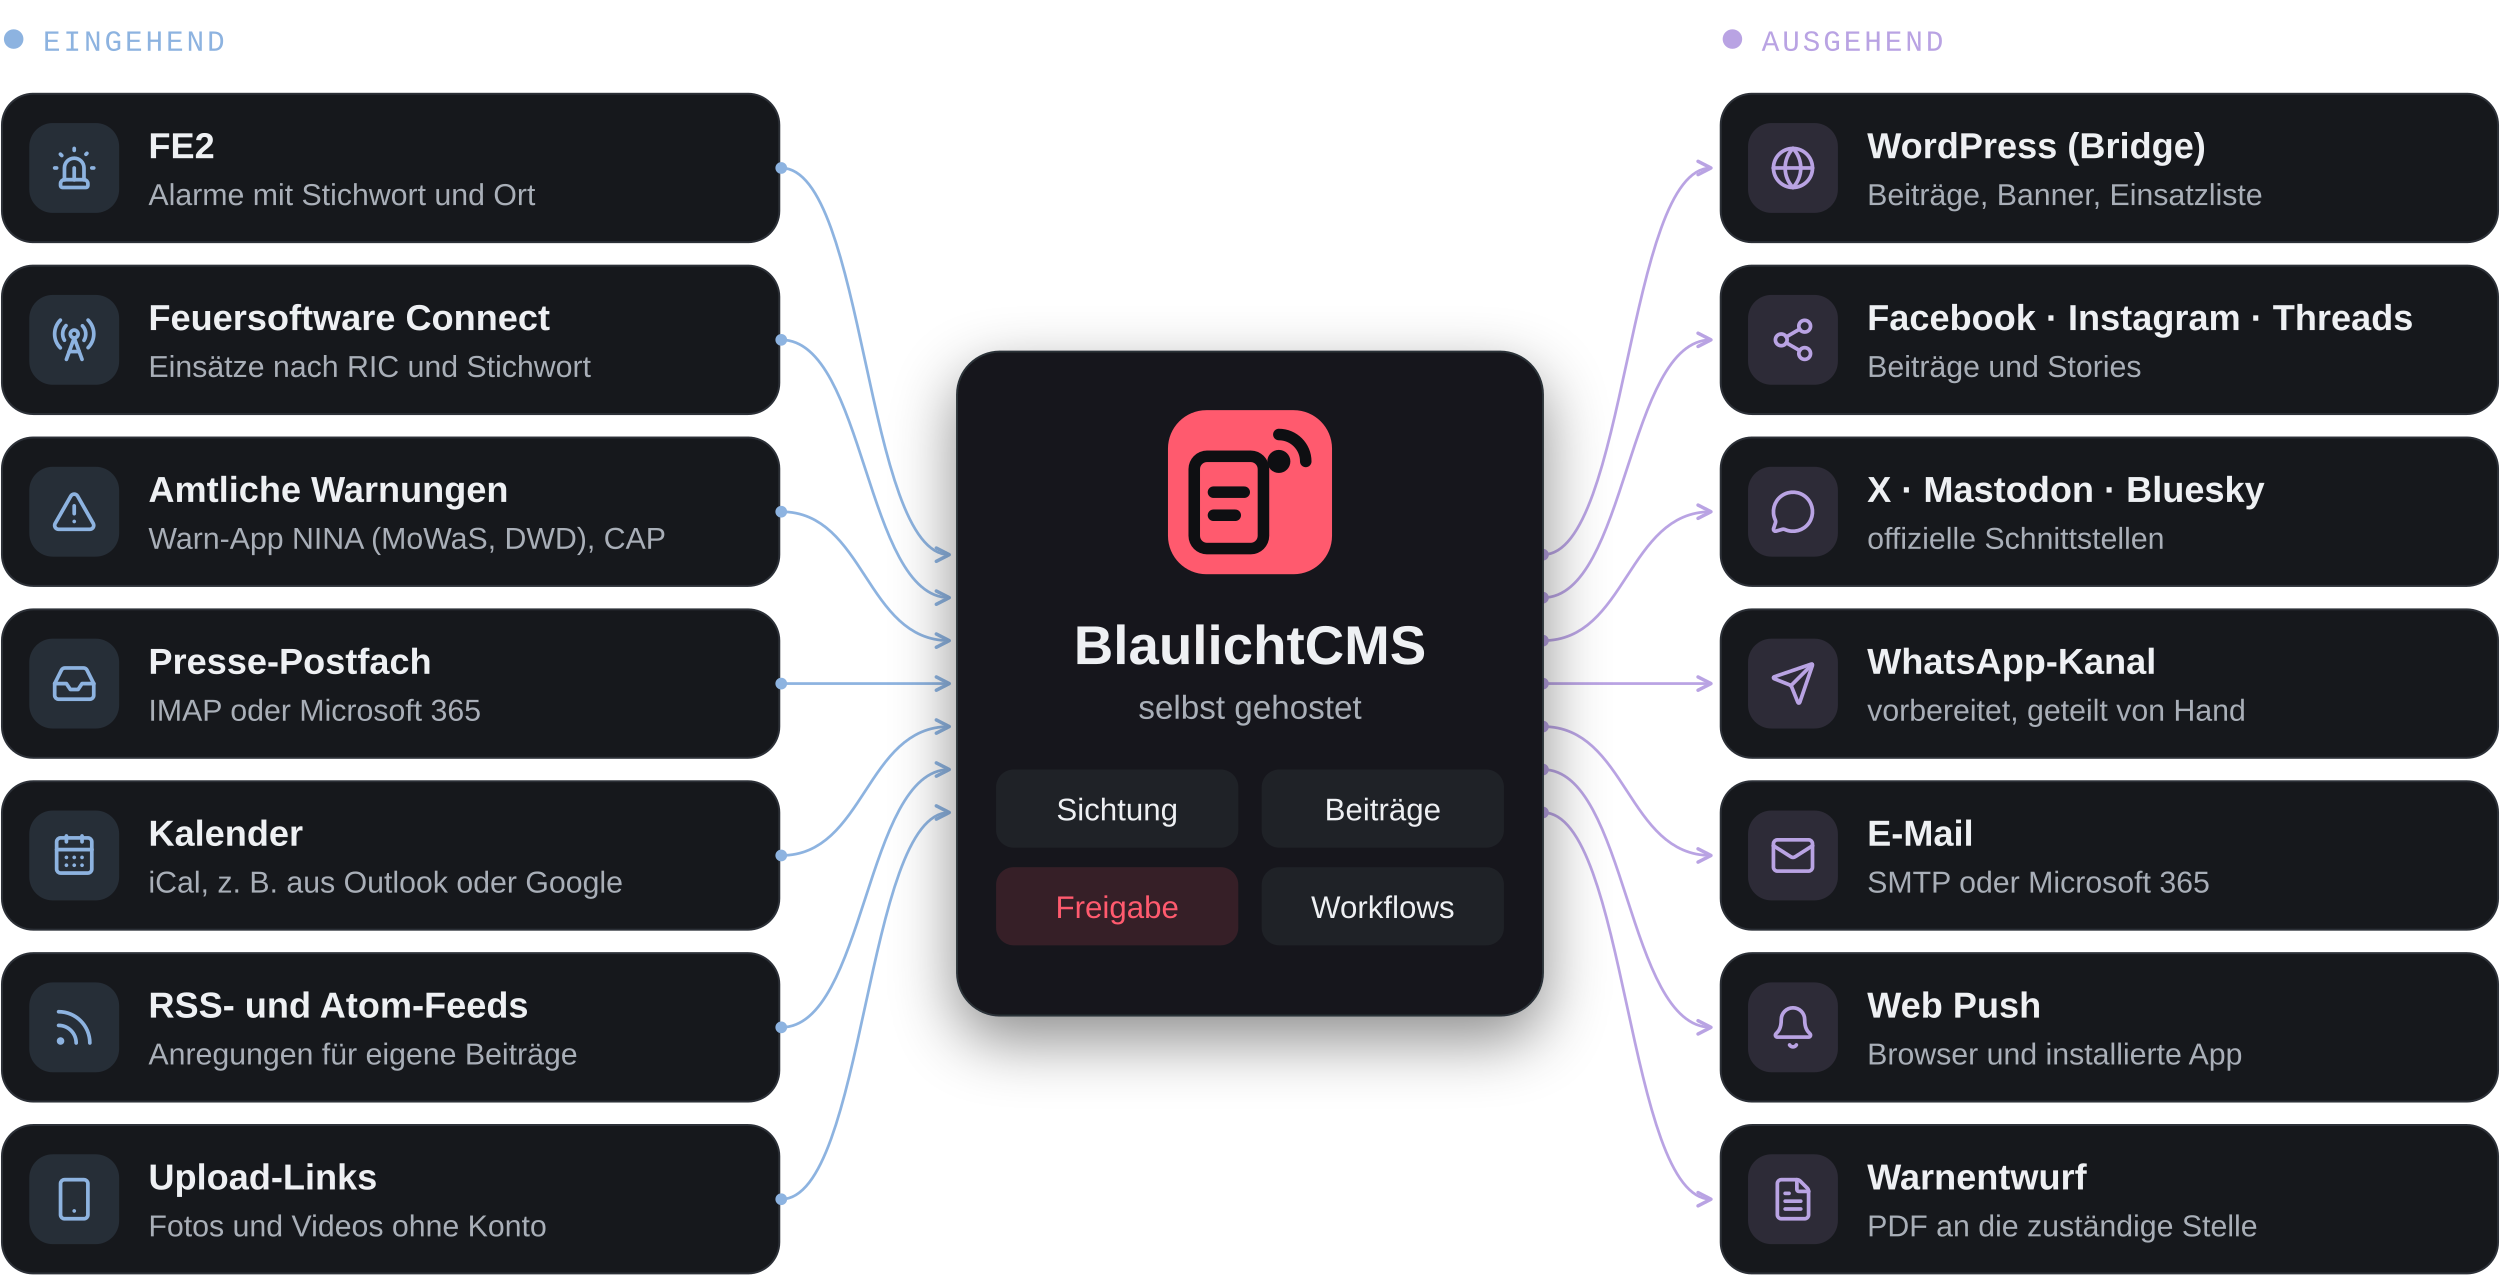
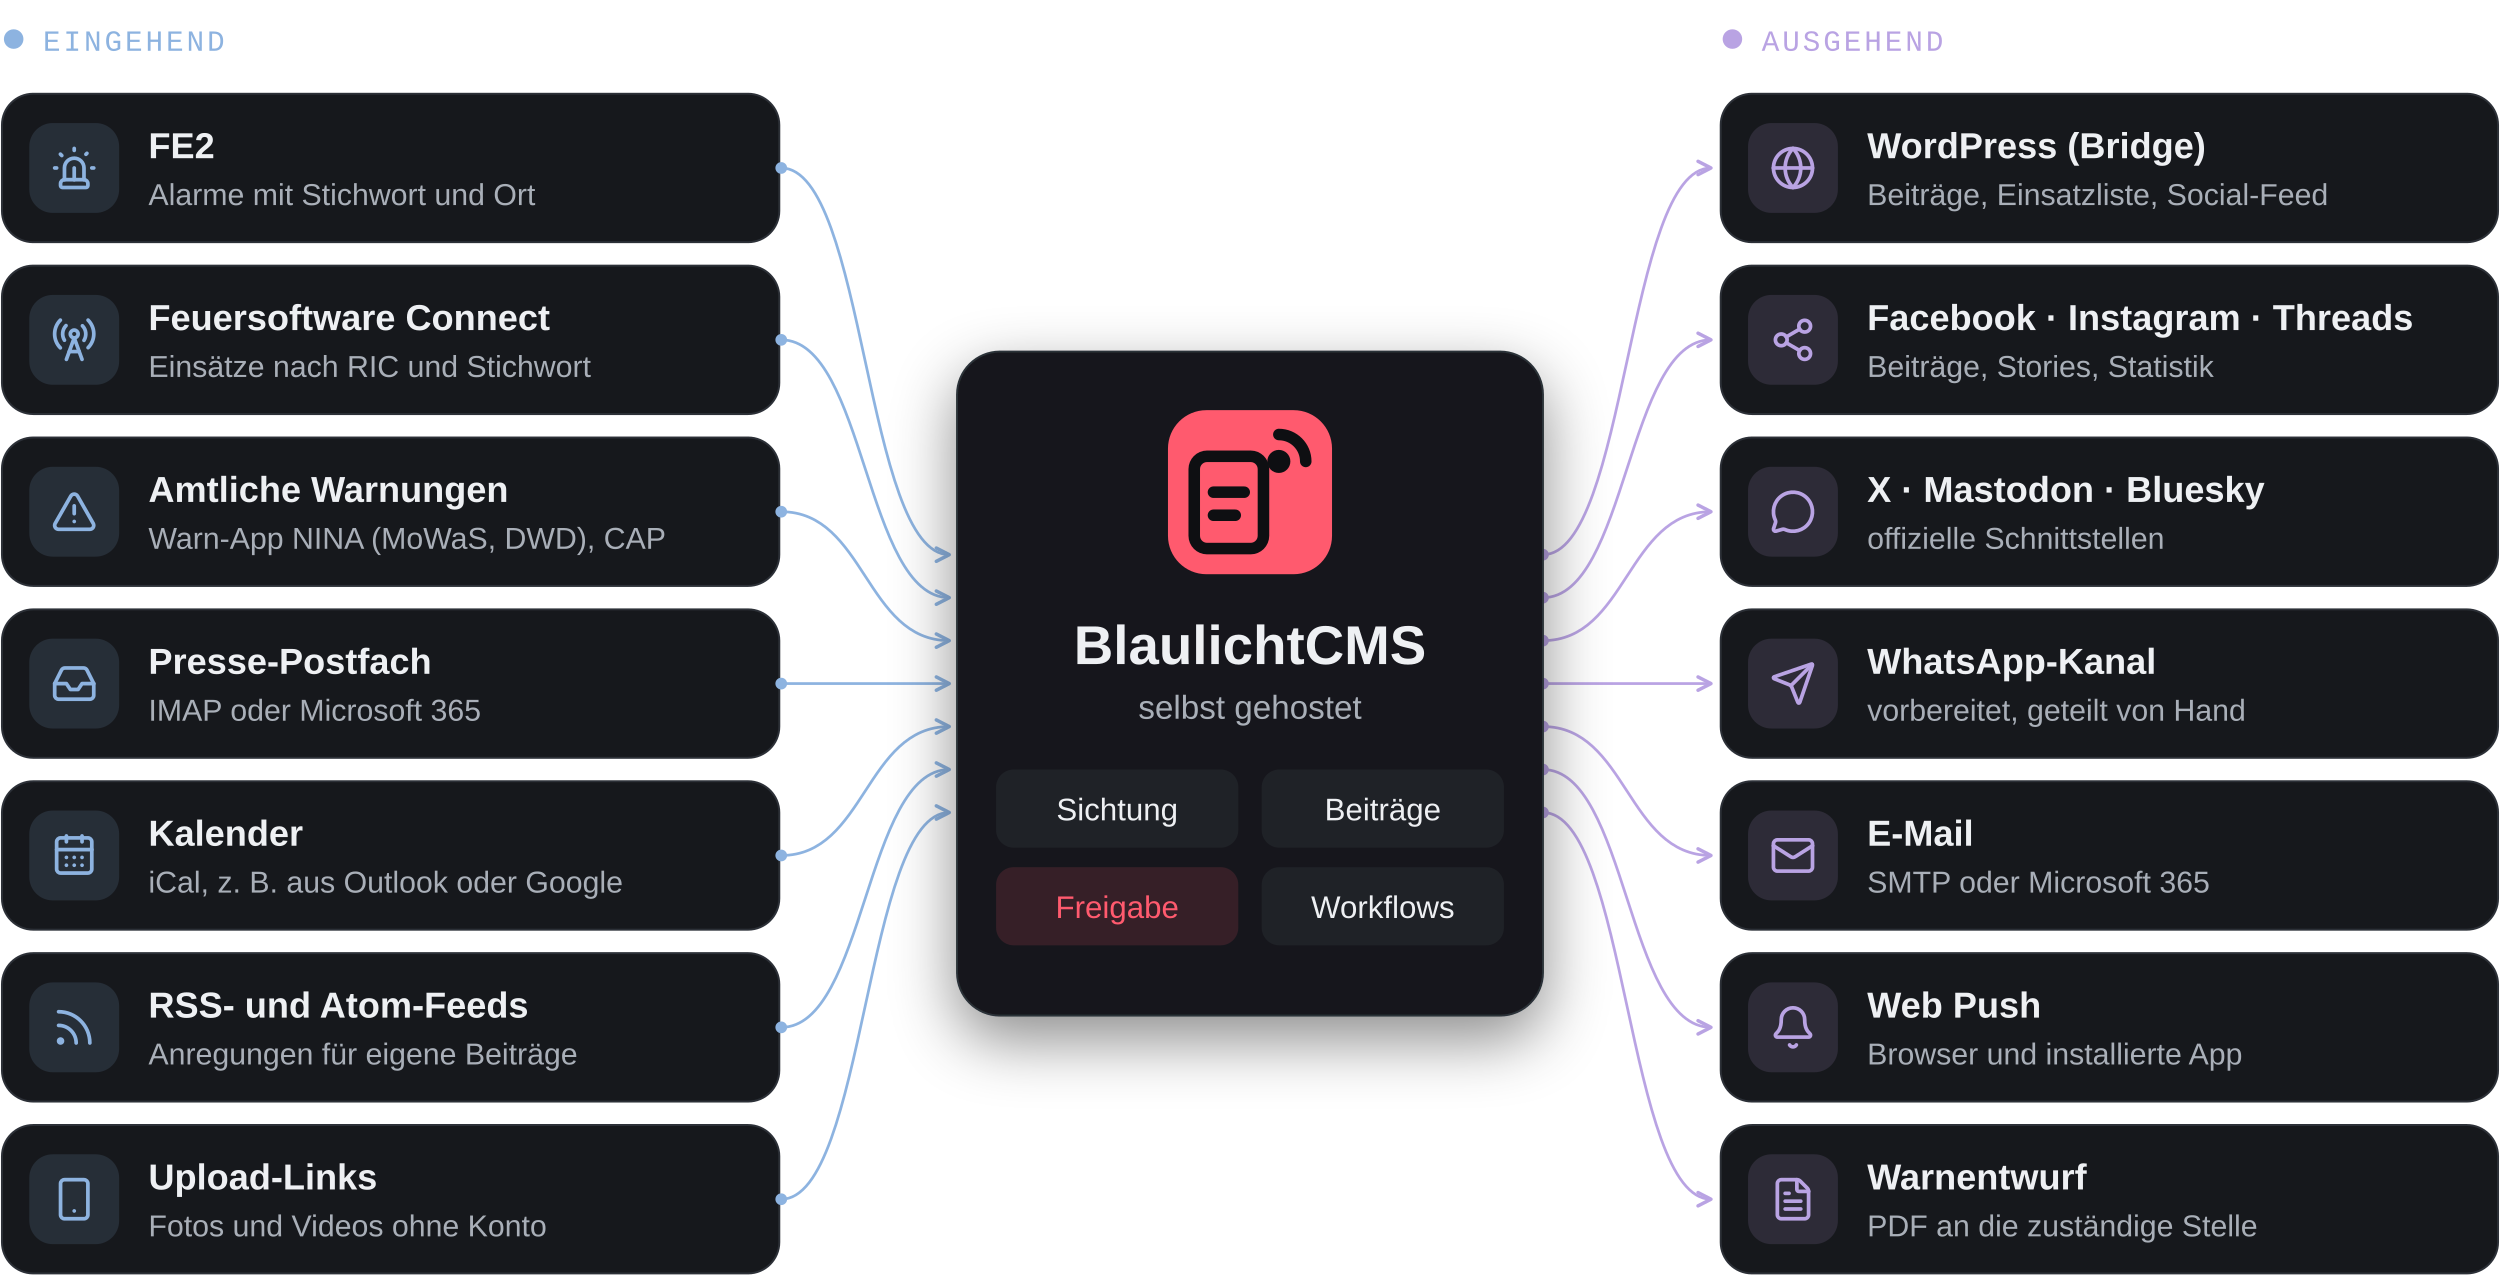
<svg xmlns="http://www.w3.org/2000/svg" width="1280" height="654" viewBox="0 0 1280 654" role="img" aria-label="Schnittstellen: eingehend FE2, Feuersoftware, Warnungen, Postfach, Kalender, Feeds, Uploads – ausgehend WordPress, soziale Netzwerke, E-Mail, Push, Warnentwurf">
  <style>text{font-family:'IBM Plex Sans','Segoe UI',system-ui,-apple-system,'Helvetica Neue',Arial,sans-serif}.m{font-family:'IBM Plex Mono',ui-monospace,'SFMono-Regular',Consolas,'Liberation Mono',monospace}</style>
  <defs>
    <marker id="ah" viewBox="0 0 10 10" refX="8.6" refY="5" markerWidth="10" markerHeight="10" markerUnits="userSpaceOnUse" orient="auto">
      <path d="M2 1.6L8.6 5L2 8.4" fill="none" stroke="#4A505A" stroke-width="1.8" stroke-linecap="round" stroke-linejoin="round" />
    </marker>
    <marker id="ahIn" viewBox="0 0 10 10" refX="8.6" refY="5" markerWidth="10" markerHeight="10" markerUnits="userSpaceOnUse" orient="auto">
      <path d="M2 1.6L8.6 5L2 8.4" fill="none" stroke="#8DB3E0" stroke-width="1.8" stroke-linecap="round" stroke-linejoin="round" />
    </marker>
    <marker id="ahOut" viewBox="0 0 10 10" refX="8.6" refY="5" markerWidth="10" markerHeight="10" markerUnits="userSpaceOnUse" orient="auto">
      <path d="M2 1.6L8.6 5L2 8.4" fill="none" stroke="#B9A3E3" stroke-width="1.8" stroke-linecap="round" stroke-linejoin="round" />
    </marker>
    <marker id="ahAcc" viewBox="0 0 10 10" refX="8.6" refY="5" markerWidth="10" markerHeight="10" markerUnits="userSpaceOnUse" orient="auto">
      <path d="M2 1.6L8.6 5L2 8.4" fill="none" stroke="#FF5A6E" stroke-width="1.8" stroke-linecap="round" stroke-linejoin="round" />
    </marker>
    <filter id="sh" x="-30%" y="-30%" width="160%" height="180%">
      <feDropShadow dx="0" dy="12" stdDeviation="16" flood-color="rgba(0,0,0,.45)" flood-opacity="1" />
    </filter>
  </defs>
  <circle cx="7" cy="20" r="5" fill="#8DB3E0" />
  <text x="22" y="26" font-size="15" font-weight="500" fill="#8DB3E0" class="m" letter-spacing="1.5">EINGEHEND</text>
  <circle cx="887" cy="20" r="5" fill="#B9A3E3" />
  <text x="902" y="26" font-size="15" font-weight="500" fill="#B9A3E3" class="m" letter-spacing="1.5">AUSGEHEND</text>
  <rect x="1" y="48" width="398" height="76" rx="16" fill="#16181C" stroke="#2C3037" stroke-width="1" />
  <rect x="15" y="63" width="46" height="46" rx="12" fill="rgba(141,179,224,.14)" />
  <g transform="translate(26 74) scale(1)" fill="none" stroke="#8DB3E0" stroke-width="1.900" stroke-linecap="round" stroke-linejoin="round">
    <path d="M7 18v-6a5 5 0 1 1 10 0v6" />
    <path d="M5 21a1 1 0 0 0 1 1h12a1 1 0 0 0 1-1v-1a2 2 0 0 0-2-2H7a2 2 0 0 0-2 2z" />
    <path d="M21 12h1" />
    <path d="M18.5 4.5 18 5" />
    <path d="M2 12h1" />
    <path d="M12 2v1" />
    <path d="m4.929 4.929.707.707" />
    <path d="M12 12v6" />
  </g>
  <text x="76" y="81" font-size="18.5" font-weight="600" fill="#EEF0F3">FE2</text>
  <text x="76" y="105" font-size="15.5" fill="#A9AFB8">Alarme mit Stichwort und Ort</text>
  <circle cx="400" cy="86" r="3" fill="#8DB3E0" />
  <path d="M400 86C443 86 443 284 486 284" fill="none" stroke="#8DB3E0" stroke-width="1.4" marker-end="url(#ahIn)" />
  <rect x="1" y="136" width="398" height="76" rx="16" fill="#16181C" stroke="#2C3037" stroke-width="1" />
  <rect x="15" y="151" width="46" height="46" rx="12" fill="rgba(141,179,224,.14)" />
  <g transform="translate(26 162) scale(1)" fill="none" stroke="#8DB3E0" stroke-width="1.900" stroke-linecap="round" stroke-linejoin="round">
    <path d="M4.9 16.1C1 12.2 1 5.8 4.9 1.9" />
    <path d="M7.8 4.7a6.14 6.14 0 0 0-.8 7.5" />
    <circle cx="12" cy="9" r="2" />
    <path d="M16.2 4.8c2 2 2.26 5.11.8 7.47" />
    <path d="M19.1 1.9a9.96 9.96 0 0 1 0 14.1" />
    <path d="M9.5 18h5" />
    <path d="m8 22 4-11 4 11" />
  </g>
  <text x="76" y="169" font-size="18.5" font-weight="600" fill="#EEF0F3">Feuersoftware Connect</text>
  <text x="76" y="193" font-size="15.5" fill="#A9AFB8">Einsätze nach RIC und Stichwort</text>
  <circle cx="400" cy="174" r="3" fill="#8DB3E0" />
  <path d="M400 174C443 174 443 306 486 306" fill="none" stroke="#8DB3E0" stroke-width="1.4" marker-end="url(#ahIn)" />
  <rect x="1" y="224" width="398" height="76" rx="16" fill="#16181C" stroke="#2C3037" stroke-width="1" />
  <rect x="15" y="239" width="46" height="46" rx="12" fill="rgba(141,179,224,.14)" />
  <g transform="translate(26 250) scale(1)" fill="none" stroke="#8DB3E0" stroke-width="1.900" stroke-linecap="round" stroke-linejoin="round">
    <path d="m21.73 18-8-14a2 2 0 0 0-3.48 0l-8 14A2 2 0 0 0 4 21h16a2 2 0 0 0 1.73-3" />
    <path d="M12 9v4" />
    <path d="M12 17h.01" />
  </g>
  <text x="76" y="257" font-size="18.5" font-weight="600" fill="#EEF0F3">Amtliche Warnungen</text>
  <text x="76" y="281" font-size="15.5" fill="#A9AFB8">Warn-App NINA (MoWaS, DWD), CAP</text>
  <circle cx="400" cy="262" r="3" fill="#8DB3E0" />
  <path d="M400 262C443 262 443 328 486 328" fill="none" stroke="#8DB3E0" stroke-width="1.4" marker-end="url(#ahIn)" />
  <rect x="1" y="312" width="398" height="76" rx="16" fill="#16181C" stroke="#2C3037" stroke-width="1" />
  <rect x="15" y="327" width="46" height="46" rx="12" fill="rgba(141,179,224,.14)" />
  <g transform="translate(26 338) scale(1)" fill="none" stroke="#8DB3E0" stroke-width="1.900" stroke-linecap="round" stroke-linejoin="round">
    <polyline points="22 12 16 12 14 15 10 15 8 12 2 12" />
    <path d="M5.45 5.11 2 12v6a2 2 0 0 0 2 2h16a2 2 0 0 0 2-2v-6l-3.45-6.89A2 2 0 0 0 16.76 4H7.24a2 2 0 0 0-1.79 1.11z" />
  </g>
  <text x="76" y="345" font-size="18.5" font-weight="600" fill="#EEF0F3">Presse-Postfach</text>
  <text x="76" y="369" font-size="15.5" fill="#A9AFB8">IMAP oder Microsoft 365</text>
  <circle cx="400" cy="350" r="3" fill="#8DB3E0" />
  <path d="M400 350C443 350 443 350 486 350" fill="none" stroke="#8DB3E0" stroke-width="1.4" marker-end="url(#ahIn)" />
  <rect x="1" y="400" width="398" height="76" rx="16" fill="#16181C" stroke="#2C3037" stroke-width="1" />
  <rect x="15" y="415" width="46" height="46" rx="12" fill="rgba(141,179,224,.14)" />
  <g transform="translate(26 426) scale(1)" fill="none" stroke="#8DB3E0" stroke-width="1.900" stroke-linecap="round" stroke-linejoin="round">
    <path d="M8 2v3" />
    <path d="M16 2v3" />
    <rect x="3" y="3" width="18" height="18" rx="2" />
    <path d="M3 9h18" />
    <path d="M8 13h.01" />
    <path d="M12 13h.01" />
    <path d="M16 13h.01" />
    <path d="M8 17h.01" />
    <path d="M12 17h.01" />
    <path d="M16 17h.01" />
  </g>
  <text x="76" y="433" font-size="18.5" font-weight="600" fill="#EEF0F3">Kalender</text>
  <text x="76" y="457" font-size="15.5" fill="#A9AFB8">iCal, z. B. aus Outlook oder Google</text>
  <circle cx="400" cy="438" r="3" fill="#8DB3E0" />
  <path d="M400 438C443 438 443 372 486 372" fill="none" stroke="#8DB3E0" stroke-width="1.4" marker-end="url(#ahIn)" />
  <rect x="1" y="488" width="398" height="76" rx="16" fill="#16181C" stroke="#2C3037" stroke-width="1" />
  <rect x="15" y="503" width="46" height="46" rx="12" fill="rgba(141,179,224,.14)" />
  <g transform="translate(26 514) scale(1)" fill="none" stroke="#8DB3E0" stroke-width="1.900" stroke-linecap="round" stroke-linejoin="round">
    <path d="M4 11a9 9 0 0 1 9 9" />
    <path d="M4 4a16 16 0 0 1 16 16" />
    <circle cx="5" cy="19" r="1" />
  </g>
  <text x="76" y="521" font-size="18.5" font-weight="600" fill="#EEF0F3">RSS- und Atom-Feeds</text>
  <text x="76" y="545" font-size="15.5" fill="#A9AFB8">Anregungen für eigene Beiträge</text>
  <circle cx="400" cy="526" r="3" fill="#8DB3E0" />
  <path d="M400 526C443 526 443 394 486 394" fill="none" stroke="#8DB3E0" stroke-width="1.4" marker-end="url(#ahIn)" />
  <rect x="1" y="576" width="398" height="76" rx="16" fill="#16181C" stroke="#2C3037" stroke-width="1" />
  <rect x="15" y="591" width="46" height="46" rx="12" fill="rgba(141,179,224,.14)" />
  <g transform="translate(26 602) scale(1)" fill="none" stroke="#8DB3E0" stroke-width="1.900" stroke-linecap="round" stroke-linejoin="round">
    <rect width="14" height="20" x="5" y="2" rx="2" ry="2" />
    <path d="M12 18h.01" />
  </g>
  <text x="76" y="609" font-size="18.5" font-weight="600" fill="#EEF0F3">Upload-Links</text>
  <text x="76" y="633" font-size="15.5" fill="#A9AFB8">Fotos und Videos ohne Konto</text>
  <circle cx="400" cy="614" r="3" fill="#8DB3E0" />
  <path d="M400 614C443 614 443 416 486 416" fill="none" stroke="#8DB3E0" stroke-width="1.4" marker-end="url(#ahIn)" />
  <rect x="881" y="48" width="398" height="76" rx="16" fill="#16181C" stroke="#2C3037" stroke-width="1" />
  <rect x="895" y="63" width="46" height="46" rx="12" fill="rgba(185,163,227,.14)" />
  <g transform="translate(906 74) scale(1)" fill="none" stroke="#B9A3E3" stroke-width="1.900" stroke-linecap="round" stroke-linejoin="round">
    <circle cx="12" cy="12" r="10" />
    <path d="M12 2a14.5 14.5 0 0 0 0 20 14.5 14.5 0 0 0 0-20" />
    <path d="M2 12h20" />
  </g>
  <text x="956" y="81" font-size="18.5" font-weight="600" fill="#EEF0F3">WordPress (Bridge)</text>
-   <text x="956" y="105" font-size="15.5" fill="#A9AFB8">Beiträge, Banner, Einsatzliste</text>
+   <text x="956" y="105" font-size="15.5" fill="#A9AFB8">Beiträge, Einsatzliste, Social-Feed</text>
  <circle cx="790" cy="284" r="3" fill="#B9A3E3" />
  <path d="M790 284C833 284 833 86 876 86" fill="none" stroke="#B9A3E3" stroke-width="1.4" marker-end="url(#ahOut)" />
  <rect x="881" y="136" width="398" height="76" rx="16" fill="#16181C" stroke="#2C3037" stroke-width="1" />
  <rect x="895" y="151" width="46" height="46" rx="12" fill="rgba(185,163,227,.14)" />
  <g transform="translate(906 162) scale(1)" fill="none" stroke="#B9A3E3" stroke-width="1.900" stroke-linecap="round" stroke-linejoin="round">
    <circle cx="18" cy="5" r="3" />
    <circle cx="6" cy="12" r="3" />
    <circle cx="18" cy="19" r="3" />
    <line x1="8.59" x2="15.42" y1="13.51" y2="17.49" />
    <line x1="15.41" x2="8.59" y1="6.51" y2="10.49" />
  </g>
  <text x="956" y="169" font-size="18.5" font-weight="600" fill="#EEF0F3">Facebook · Instagram · Threads</text>
-   <text x="956" y="193" font-size="15.5" fill="#A9AFB8">Beiträge und Stories</text>
+   <text x="956" y="193" font-size="15.5" fill="#A9AFB8">Beiträge, Stories, Statistik</text>
  <circle cx="790" cy="306" r="3" fill="#B9A3E3" />
  <path d="M790 306C833 306 833 174 876 174" fill="none" stroke="#B9A3E3" stroke-width="1.4" marker-end="url(#ahOut)" />
  <rect x="881" y="224" width="398" height="76" rx="16" fill="#16181C" stroke="#2C3037" stroke-width="1" />
  <rect x="895" y="239" width="46" height="46" rx="12" fill="rgba(185,163,227,.14)" />
  <g transform="translate(906 250) scale(1)" fill="none" stroke="#B9A3E3" stroke-width="1.900" stroke-linecap="round" stroke-linejoin="round">
    <path d="M2.992 16.342a2 2 0 0 1 .094 1.167l-1.065 3.29a1 1 0 0 0 1.236 1.168l3.413-.998a2 2 0 0 1 1.099.092 10 10 0 1 0-4.777-4.719" />
  </g>
  <text x="956" y="257" font-size="18.5" font-weight="600" fill="#EEF0F3">X · Mastodon · Bluesky</text>
  <text x="956" y="281" font-size="15.5" fill="#A9AFB8">offizielle Schnittstellen</text>
  <circle cx="790" cy="328" r="3" fill="#B9A3E3" />
  <path d="M790 328C833 328 833 262 876 262" fill="none" stroke="#B9A3E3" stroke-width="1.4" marker-end="url(#ahOut)" />
  <rect x="881" y="312" width="398" height="76" rx="16" fill="#16181C" stroke="#2C3037" stroke-width="1" />
  <rect x="895" y="327" width="46" height="46" rx="12" fill="rgba(185,163,227,.14)" />
  <g transform="translate(906 338) scale(1)" fill="none" stroke="#B9A3E3" stroke-width="1.900" stroke-linecap="round" stroke-linejoin="round">
    <path d="M14.536 21.686a.5.5 0 0 0 .937-.024l6.5-19a.496.496 0 0 0-.635-.635l-19 6.5a.5.5 0 0 0-.024.937l7.93 3.18a2 2 0 0 1 1.112 1.11z" />
    <path d="m21.854 2.147-10.94 10.939" />
  </g>
  <text x="956" y="345" font-size="18.5" font-weight="600" fill="#EEF0F3">WhatsApp-Kanal</text>
  <text x="956" y="369" font-size="15.5" fill="#A9AFB8">vorbereitet, geteilt von Hand</text>
  <circle cx="790" cy="350" r="3" fill="#B9A3E3" />
  <path d="M790 350C833 350 833 350 876 350" fill="none" stroke="#B9A3E3" stroke-width="1.4" marker-end="url(#ahOut)" />
  <rect x="881" y="400" width="398" height="76" rx="16" fill="#16181C" stroke="#2C3037" stroke-width="1" />
  <rect x="895" y="415" width="46" height="46" rx="12" fill="rgba(185,163,227,.14)" />
  <g transform="translate(906 426) scale(1)" fill="none" stroke="#B9A3E3" stroke-width="1.900" stroke-linecap="round" stroke-linejoin="round">
    <path d="m22 7-8.991 5.727a2 2 0 0 1-2.009 0L2 7" />
    <rect x="2" y="4" width="20" height="16" rx="2" />
  </g>
  <text x="956" y="433" font-size="18.5" font-weight="600" fill="#EEF0F3">E-Mail</text>
  <text x="956" y="457" font-size="15.5" fill="#A9AFB8">SMTP oder Microsoft 365</text>
  <circle cx="790" cy="372" r="3" fill="#B9A3E3" />
  <path d="M790 372C833 372 833 438 876 438" fill="none" stroke="#B9A3E3" stroke-width="1.4" marker-end="url(#ahOut)" />
  <rect x="881" y="488" width="398" height="76" rx="16" fill="#16181C" stroke="#2C3037" stroke-width="1" />
  <rect x="895" y="503" width="46" height="46" rx="12" fill="rgba(185,163,227,.14)" />
  <g transform="translate(906 514) scale(1)" fill="none" stroke="#B9A3E3" stroke-width="1.900" stroke-linecap="round" stroke-linejoin="round">
    <path d="M10.268 21a2 2 0 0 0 3.464 0" />
    <path d="M3.262 15.326A1 1 0 0 0 4 17h16a1 1 0 0 0 .74-1.673C19.41 13.956 18 12.499 18 8A6 6 0 0 0 6 8c0 4.499-1.411 5.956-2.738 7.326" />
  </g>
  <text x="956" y="521" font-size="18.5" font-weight="600" fill="#EEF0F3">Web Push</text>
  <text x="956" y="545" font-size="15.5" fill="#A9AFB8">Browser und installierte App</text>
  <circle cx="790" cy="394" r="3" fill="#B9A3E3" />
  <path d="M790 394C833 394 833 526 876 526" fill="none" stroke="#B9A3E3" stroke-width="1.4" marker-end="url(#ahOut)" />
  <rect x="881" y="576" width="398" height="76" rx="16" fill="#16181C" stroke="#2C3037" stroke-width="1" />
  <rect x="895" y="591" width="46" height="46" rx="12" fill="rgba(185,163,227,.14)" />
  <g transform="translate(906 602) scale(1)" fill="none" stroke="#B9A3E3" stroke-width="1.900" stroke-linecap="round" stroke-linejoin="round">
    <path d="M6 22a2 2 0 0 1-2-2V4a2 2 0 0 1 2-2h8a2.4 2.4 0 0 1 1.704.706l3.588 3.588A2.4 2.4 0 0 1 20 8v12a2 2 0 0 1-2 2z" />
    <path d="M14 2v5a1 1 0 0 0 1 1h5" />
    <path d="M10 9H8" />
    <path d="M16 13H8" />
    <path d="M16 17H8" />
  </g>
  <text x="956" y="609" font-size="18.5" font-weight="600" fill="#EEF0F3">Warnentwurf</text>
  <text x="956" y="633" font-size="15.5" fill="#A9AFB8">PDF an die zuständige Stelle</text>
  <circle cx="790" cy="416" r="3" fill="#B9A3E3" />
  <path d="M790 416C833 416 833 614 876 614" fill="none" stroke="#B9A3E3" stroke-width="1.4" marker-end="url(#ahOut)" />
  <g filter="url(#sh)">
    <rect x="490" y="180" width="300" height="340" rx="22" fill="#16181C" stroke="#2C3037" stroke-width="1" />
  </g>
  <g transform="translate(598 210) scale(1.3125)">
    <g transform="translate(0 0)">
      <rect width="64" height="64" rx="15" fill="#FF5A6E" />
      <g transform="translate(-2.75 2)" fill="none" stroke="#0E0F12" stroke-width="4.5" stroke-linecap="round" stroke-linejoin="round">
        <rect x="13" y="16" width="27" height="36" rx="5" />
        <path d="M20.5 30H32.5M20.5 39H29" />
        <path d="M46 7.5A10.5 10.5 0 0 1 56.5 18" />
        <circle cx="46" cy="18" r="4.5" fill="#0E0F12" stroke="none" />
      </g>
    </g>
  </g>
  <text x="640" y="340" font-size="28" font-weight="700" fill="#EEF0F3" text-anchor="middle">BlaulichtCMS</text>
  <text x="640" y="368" font-size="17" fill="#A9AFB8" text-anchor="middle">selbst gehostet</text>
  <rect x="510" y="394" width="124" height="40" rx="9" fill="#1F2227" />
  <text x="572" y="420" font-size="16" font-weight="500" fill="#EEF0F3" text-anchor="middle">Sichtung</text>
  <rect x="646" y="394" width="124" height="40" rx="9" fill="#1F2227" />
  <text x="708" y="420" font-size="16" font-weight="500" fill="#EEF0F3" text-anchor="middle">Beiträge</text>
  <rect x="510" y="444" width="124" height="40" rx="9" fill="rgba(255,90,110,.14)" />
  <text x="572" y="470" font-size="16" font-weight="500" fill="#FF5A6E" text-anchor="middle">Freigabe</text>
  <rect x="646" y="444" width="124" height="40" rx="9" fill="#1F2227" />
  <text x="708" y="470" font-size="16" font-weight="500" fill="#EEF0F3" text-anchor="middle">Workflows</text>
</svg>
